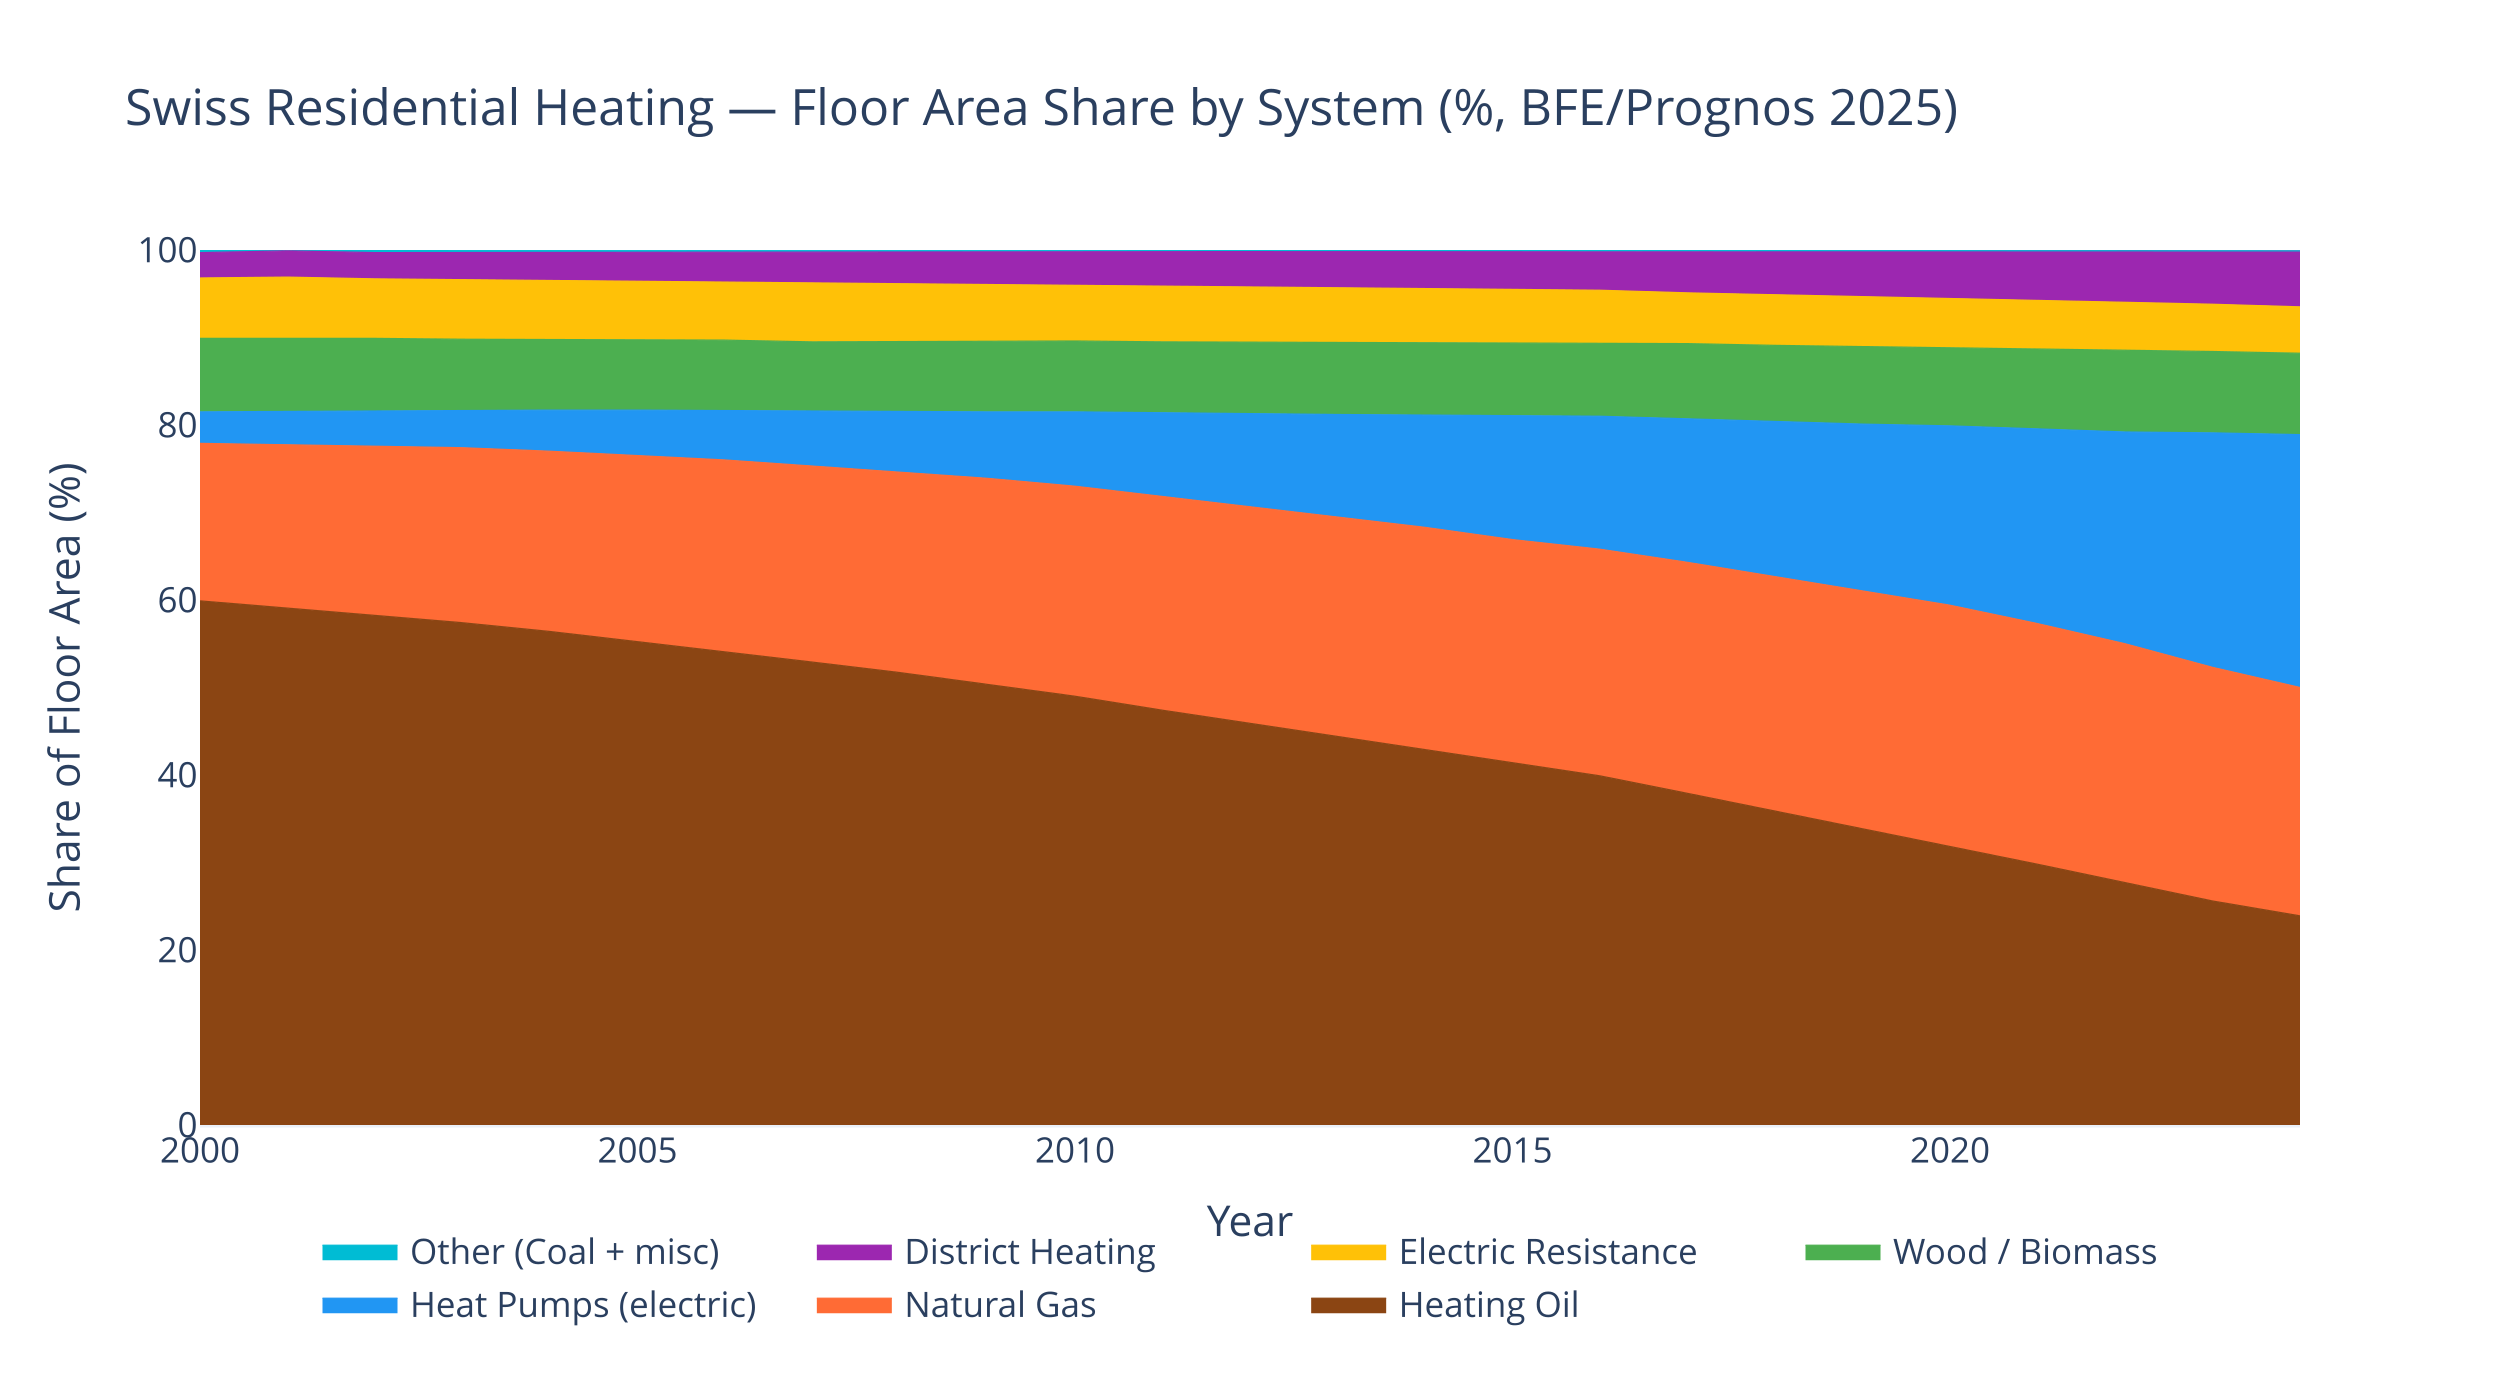
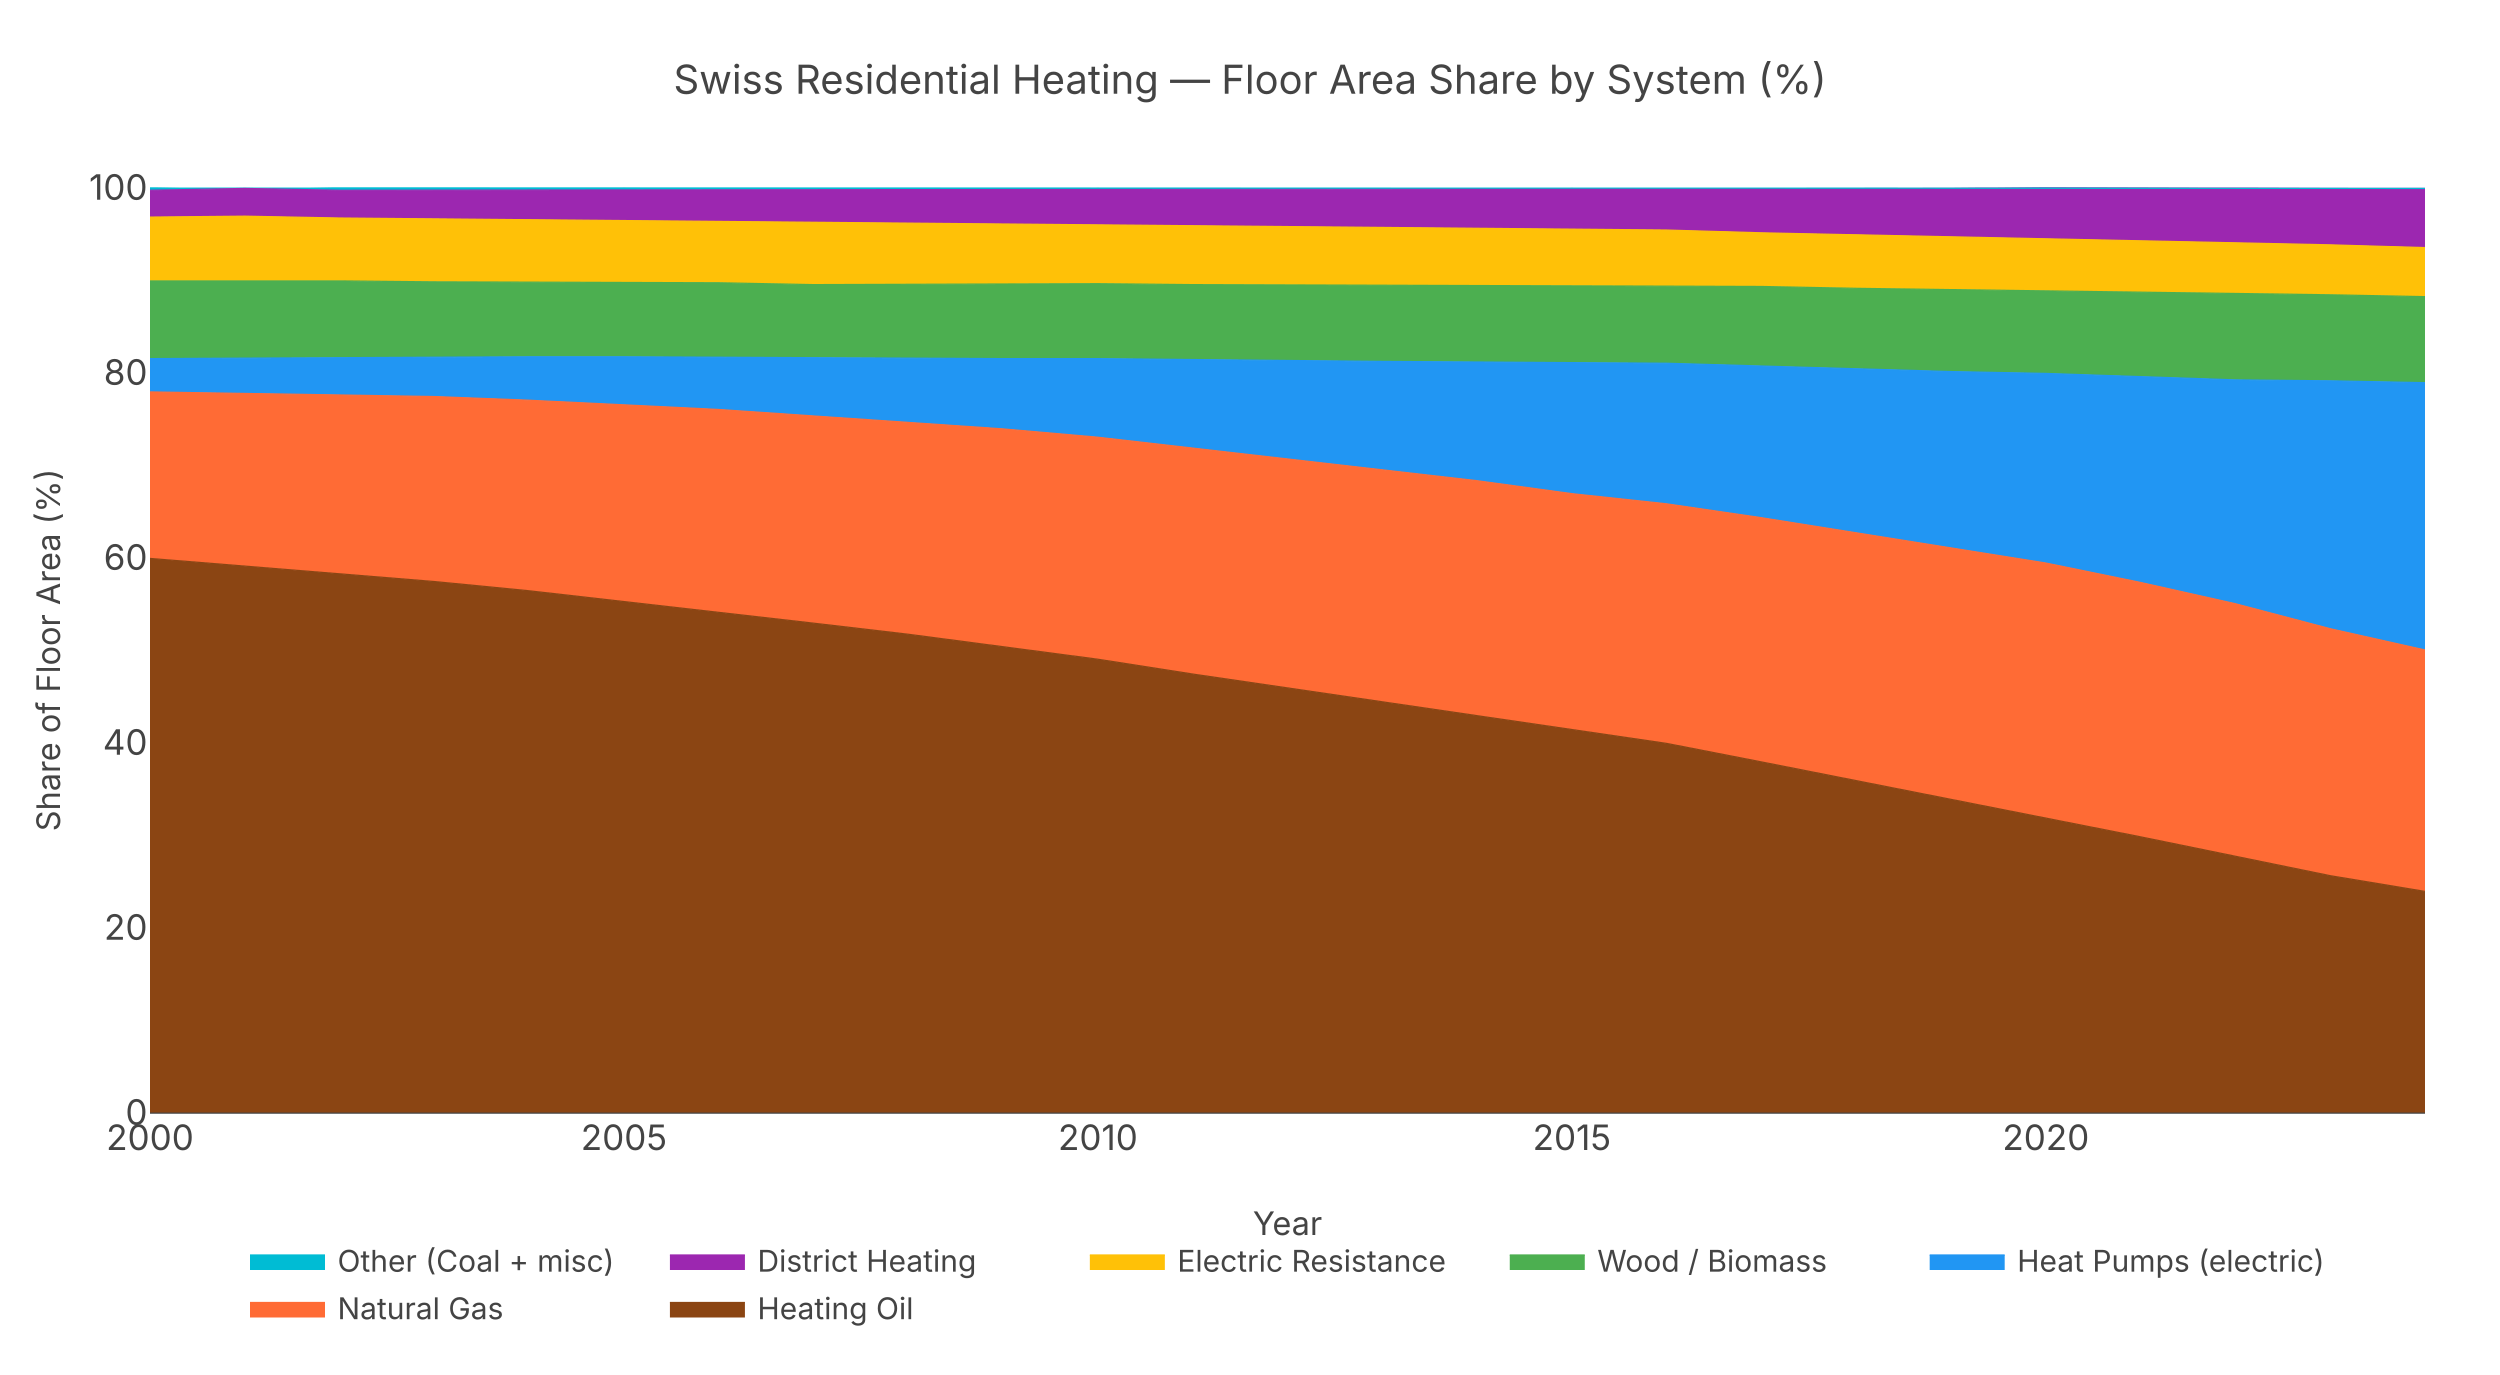
<svg xmlns="http://www.w3.org/2000/svg" class="main-svg" width="1000" height="550" style="" viewBox="0 0 1000 550">
  <rect x="0" y="0" width="1000" height="550" style="fill: rgb(255, 255, 255); fill-opacity: 1;" />
-   <defs id="defs-eb2f28">
+   <defs id="defs-4d0b33">
    <g class="clips">
-       <clipPath id="clipeb2f28xyplot" class="plotclip">
-         <rect width="840" height="350" />
+       <clipPath id="clip4d0b33xyplot" class="plotclip">
+         <rect width="910" height="370" />
      </clipPath>
-       <clipPath class="axesclip" id="clipeb2f28x">
-         <rect x="80" y="0" width="840" height="550" />
+       <clipPath class="axesclip" id="clip4d0b33x">
+         <rect x="60" y="0" width="910" height="550" />
      </clipPath>
-       <clipPath class="axesclip" id="clipeb2f28y">
-         <rect x="0" y="100" width="1000" height="350" />
+       <clipPath class="axesclip" id="clip4d0b33y">
+         <rect x="0" y="75" width="1000" height="370" />
      </clipPath>
-       <clipPath class="axesclip" id="clipeb2f28xy">
-         <rect x="80" y="100" width="840" height="350" />
+       <clipPath class="axesclip" id="clip4d0b33xy">
+         <rect x="60" y="75" width="910" height="370" />
      </clipPath>
    </g>
    <g class="gradients" />
    <g class="patterns" />
  </defs>
  <g class="bglayer" />
  <g class="layer-below">
    <g class="imagelayer" />
    <g class="shapelayer" />
  </g>
  <g class="cartesianlayer">
    <g class="subplot xy">
      <g class="layer-subplot">
        <g class="shapelayer" />
        <g class="imagelayer" />
      </g>
      <g class="minor-gridlayer">
        <g class="x" />
        <g class="y" />
      </g>
      <g class="gridlayer">
        <g class="x">
-           <path class="xgrid crisp" transform="translate(255,0)" d="M0,100v350" style="stroke: rgb(235, 240, 248); stroke-opacity: 1; stroke-width: 1px;" />
-           <path class="xgrid crisp" transform="translate(430,0)" d="M0,100v350" style="stroke: rgb(235, 240, 248); stroke-opacity: 1; stroke-width: 1px;" />
-           <path class="xgrid crisp" transform="translate(605,0)" d="M0,100v350" style="stroke: rgb(235, 240, 248); stroke-opacity: 1; stroke-width: 1px;" />
-           <path class="xgrid crisp" transform="translate(780,0)" d="M0,100v350" style="stroke: rgb(235, 240, 248); stroke-opacity: 1; stroke-width: 1px;" />
+           <path class="xgrid crisp" transform="translate(249.58,0)" d="M0,75v370" style="stroke: rgb(238, 238, 238); stroke-opacity: 1; stroke-width: 1px;" />
+           <path class="xgrid crisp" transform="translate(439.17,0)" d="M0,75v370" style="stroke: rgb(238, 238, 238); stroke-opacity: 1; stroke-width: 1px;" />
+           <path class="xgrid crisp" transform="translate(628.75,0)" d="M0,75v370" style="stroke: rgb(238, 238, 238); stroke-opacity: 1; stroke-width: 1px;" />
+           <path class="xgrid crisp" transform="translate(818.33,0)" d="M0,75v370" style="stroke: rgb(238, 238, 238); stroke-opacity: 1; stroke-width: 1px;" />
        </g>
        <g class="y">
-           <path class="ygrid crisp" transform="translate(0,380)" d="M80,0h840" style="stroke: rgb(235, 240, 248); stroke-opacity: 1; stroke-width: 1px;" />
-           <path class="ygrid crisp" transform="translate(0,310)" d="M80,0h840" style="stroke: rgb(235, 240, 248); stroke-opacity: 1; stroke-width: 1px;" />
-           <path class="ygrid crisp" transform="translate(0,240)" d="M80,0h840" style="stroke: rgb(235, 240, 248); stroke-opacity: 1; stroke-width: 1px;" />
-           <path class="ygrid crisp" transform="translate(0,170)" d="M80,0h840" style="stroke: rgb(235, 240, 248); stroke-opacity: 1; stroke-width: 1px;" />
+           <path class="ygrid crisp" transform="translate(0,371)" d="M60,0h910" style="stroke: rgb(238, 238, 238); stroke-opacity: 1; stroke-width: 1px;" />
+           <path class="ygrid crisp" transform="translate(0,297)" d="M60,0h910" style="stroke: rgb(238, 238, 238); stroke-opacity: 1; stroke-width: 1px;" />
+           <path class="ygrid crisp" transform="translate(0,223)" d="M60,0h910" style="stroke: rgb(238, 238, 238); stroke-opacity: 1; stroke-width: 1px;" />
+           <path class="ygrid crisp" transform="translate(0,149)" d="M60,0h910" style="stroke: rgb(238, 238, 238); stroke-opacity: 1; stroke-width: 1px;" />
        </g>
      </g>
      <g class="zerolinelayer">
-         <path class="yzl zl crisp" transform="translate(0,450)" d="M80,0h840" style="stroke: rgb(235, 240, 248); stroke-opacity: 1; stroke-width: 2px;" />
+         <path class="yzl zl crisp" transform="translate(0,445)" d="M60,0h910" style="stroke: rgb(68, 68, 68); stroke-opacity: 1; stroke-width: 1px;" />
      </g>
      <g class="layer-between">
        <g class="shapelayer" />
        <g class="imagelayer" />
      </g>
      <path class="xlines-below" />
      <path class="ylines-below" />
      <g class="overlines-below" />
      <g class="xaxislayer-below" />
      <g class="yaxislayer-below" />
      <g class="overaxes-below" />
      <g class="overplot">
-         <g class="xy" transform="translate(80,100)" clip-path="url(#clipeb2f28xyplot)">
+         <g class="xy" transform="translate(60,75)" clip-path="url(#clip4d0b33xyplot)">
          <g class="scatterlayer mlayer">
-             <g class="trace scatter tracea7cd65" style="stroke-miterlimit: 2;">
-               <g class="fills">
-                 <g>
-                   <path class="js-fill" d="M840,350L0,350L0,140.35L105,149.1L140,152.6L245,164.85L280,169.05L350,178.5L385,184.1L455,194.6L490,199.85L560,210.35L595,217.35L735,245.7L770,253.05L805,260.4L840,266.35" style="fill: rgb(139, 69, 19); fill-opacity: 1; stroke-width: 0;" />
-                 </g>
-                 <g>
-                   <path class="js-fill" d="M0,77.35L105,79.1L140,80.5L210,84L245,86.45L315,91.35L350,94.5L490,110.95L525,115.85L560,119.7L595,124.95L700,142.1L735,149.45L770,157.5L805,166.95L840,175L840,266.35L805,260.4L770,253.05L735,245.7L595,217.35L560,210.35L490,199.85L455,194.6L385,184.1L350,178.5L280,169.05L245,164.85L140,152.6L105,149.1L0,140.35Z" style="fill: rgb(255, 107, 53); fill-opacity: 1; stroke-width: 0;" />
-                 </g>
-               </g>
-               <g class="errorbars" />
-               <g class="lines">
-                 <path class="js-line" d="M0,140.35L105,149.1L140,152.6L245,164.85L280,169.05L350,178.5L385,184.1L455,194.6L490,199.85L560,210.35L595,217.35L735,245.7L770,253.05L805,260.4L840,266.35" style="vector-effect: none; fill: none; stroke: rgb(139, 69, 19); stroke-opacity: 1; stroke-width: 0.5px; opacity: 1;" />
-               </g>
-               <g class="points" />
-               <g class="text" />
-             </g>
-             <g class="trace scatter traced55645" style="stroke-miterlimit: 2;">
-               <g class="fills">
-                 <g>
-                   <path class="js-fill" d="M0,64.75L140,64.05L175,64.05L315,64.75L350,64.75L420,65.45L455,65.8L560,66.5L595,67.55L665,69.65L700,70.35L770,72.8L805,73.15L840,73.85L840,175L805,166.95L770,157.5L735,149.45L700,142.1L595,124.95L560,119.7L525,115.85L490,110.95L350,94.5L315,91.35L245,86.45L210,84L140,80.5L105,79.1L0,77.35Z" style="fill: rgb(33, 150, 243); fill-opacity: 1; stroke-width: 0;" />
-                 </g>
-               </g>
-               <g class="errorbars" />
-               <g class="lines">
-                 <path class="js-line" d="M0,77.35L105,79.1L140,80.5L210,84L245,86.45L315,91.35L350,94.5L490,110.95L525,115.85L560,119.7L595,124.95L700,142.1L735,149.45L770,157.5L805,166.95L840,175" style="vector-effect: none; fill: none; stroke: rgb(255, 107, 53); stroke-opacity: 1; stroke-width: 0.5px; opacity: 1;" />
-               </g>
-               <g class="points" />
-               <g class="text" />
-             </g>
-             <g class="trace scatter trace2bed86" style="stroke-miterlimit: 2;">
-               <g class="fills">
-                 <g>
-                   <path class="js-fill" d="M0,35.35L70,35.35L105,35.7L210,36.05L245,36.75L350,36.4L385,36.75L595,37.45L630,38.15L805,40.6L840,41.3L840,73.85L805,73.15L770,72.8L700,70.35L665,69.65L595,67.55L560,66.5L455,65.8L420,65.45L350,64.75L315,64.75L175,64.05L140,64.05L0,64.75Z" style="fill: rgb(76, 175, 80); fill-opacity: 1; stroke-width: 0;" />
-                 </g>
-               </g>
-               <g class="errorbars" />
-               <g class="lines">
-                 <path class="js-line" d="M0,64.75L140,64.05L175,64.05L315,64.75L350,64.75L420,65.45L455,65.8L560,66.5L595,67.55L665,69.65L700,70.35L770,72.8L805,73.15L840,73.85" style="vector-effect: none; fill: none; stroke: rgb(33, 150, 243); stroke-opacity: 1; stroke-width: 0.5px; opacity: 1;" />
-               </g>
-               <g class="points" />
-               <g class="text" />
-             </g>
-             <g class="trace scatter trace6b2dd6" style="stroke-miterlimit: 2;">
-               <g class="fills">
-                 <g>
-                   <path class="js-fill" d="M0,11.2L35,10.85L70,11.55L560,16.1L595,17.15L805,21.7L840,22.75L840,41.3L805,40.6L630,38.15L595,37.45L385,36.75L350,36.4L245,36.75L210,36.05L105,35.7L70,35.35L0,35.35Z" style="fill: rgb(255, 193, 7); fill-opacity: 1; stroke-width: 0;" />
-                 </g>
-               </g>
-               <g class="errorbars" />
-               <g class="lines">
-                 <path class="js-line" d="M0,35.35L70,35.35L105,35.7L210,36.05L245,36.75L350,36.4L385,36.75L595,37.45L630,38.15L805,40.6L840,41.3" style="vector-effect: none; fill: none; stroke: rgb(76, 175, 80); stroke-opacity: 1; stroke-width: 0.5px; opacity: 1;" />
-               </g>
-               <g class="points" />
-               <g class="text" />
-             </g>
-             <g class="trace scatter trace0a7c87" style="stroke-miterlimit: 2;">
-               <g class="fills">
-                 <g>
-                   <path class="js-fill" d="M0,1.05L35,0.35L70,1.05L665,0.35L700,0L805,0.35L840,0.35L840,22.75L805,21.7L595,17.15L560,16.1L70,11.55L35,10.85L0,11.2Z" style="fill: rgb(156, 39, 176); fill-opacity: 1; stroke-width: 0;" />
-                 </g>
-               </g>
-               <g class="errorbars" />
-               <g class="lines">
-                 <path class="js-line" d="M0,11.2L35,10.85L70,11.55L560,16.1L595,17.15L805,21.7L840,22.75" style="vector-effect: none; fill: none; stroke: rgb(255, 193, 7); stroke-opacity: 1; stroke-width: 0.5px; opacity: 1;" />
-               </g>
-               <g class="points" />
-               <g class="text" />
-             </g>
-             <g class="trace scatter tracec74dfb" style="stroke-miterlimit: 2;">
-               <g class="fills">
-                 <g>
-                   <path class="js-fill" d="M0,0L35,-0.7L70,0L840,0.35L840,0.35L805,0.35L700,0L665,0.35L70,1.05L35,0.35L0,1.05Z" style="fill: rgb(0, 188, 212); fill-opacity: 1; stroke-width: 0;" />
-                 </g>
-               </g>
-               <g class="errorbars" />
-               <g class="lines">
-                 <path class="js-line" d="M0,1.05L35,0.35L70,1.05L665,0.35L700,0L805,0.35L840,0.35" style="vector-effect: none; fill: none; stroke: rgb(156, 39, 176); stroke-opacity: 1; stroke-width: 0.5px; opacity: 1;" />
-               </g>
-               <g class="points" />
-               <g class="text" />
-             </g>
-             <g class="trace scatter trace62a4db" style="stroke-miterlimit: 2;">
+             <g class="trace scatter traceab04bd" style="stroke-miterlimit: 2;">
+               <g class="fills">
+                 <g>
+                   <path class="js-fill" d="M910,370L0,370L0,148.37L113.75,157.62L151.67,161.32L265.42,174.27L303.33,178.71L379.17,188.7L417.08,194.62L492.92,205.72L530.83,211.27L606.67,222.37L644.58,229.77L796.25,259.74L834.17,267.51L872.08,275.28L910,281.57" style="fill: rgb(139, 69, 19); fill-opacity: 1; stroke-width: 0;" />
+                 </g>
+                 <g>
+                   <path class="js-fill" d="M0,81.77L113.75,83.62L151.67,85.1L227.5,88.8L265.42,91.39L341.25,96.57L379.17,99.9L530.83,117.29L568.75,122.47L606.67,126.54L644.58,132.09L758.33,150.22L796.25,157.99L834.17,166.5L872.08,176.49L910,185L910,281.57L872.08,275.28L834.17,267.51L796.25,259.74L644.58,229.77L606.67,222.37L530.83,211.27L492.92,205.72L417.08,194.62L379.17,188.7L303.33,178.71L265.42,174.27L151.67,161.32L113.75,157.62L0,148.37Z" style="fill: rgb(255, 107, 53); fill-opacity: 1; stroke-width: 0;" />
+                 </g>
+               </g>
+               <g class="errorbars" />
+               <g class="lines">
+                 <path class="js-line" d="M0,148.37L113.75,157.62L151.67,161.32L265.42,174.27L303.33,178.71L379.17,188.7L417.08,194.62L492.92,205.72L530.83,211.27L606.67,222.37L644.58,229.77L796.25,259.74L834.17,267.51L872.08,275.28L910,281.57" style="vector-effect: none; fill: none; stroke: rgb(139, 69, 19); stroke-opacity: 1; stroke-width: 0.5px; opacity: 1;" />
+               </g>
+               <g class="points" />
+               <g class="text" />
+             </g>
+             <g class="trace scatter tracea936d2" style="stroke-miterlimit: 2;">
+               <g class="fills">
+                 <g>
+                   <path class="js-fill" d="M0,68.45L151.67,67.71L189.58,67.71L341.25,68.45L379.17,68.45L455,69.19L492.92,69.56L606.67,70.3L644.58,71.41L720.42,73.63L758.33,74.37L834.17,76.96L872.08,77.33L910,78.07L910,185L872.08,176.49L834.17,166.5L796.25,157.99L758.33,150.22L644.58,132.09L606.67,126.54L568.75,122.47L530.83,117.29L379.17,99.9L341.25,96.57L265.42,91.39L227.5,88.8L151.67,85.1L113.75,83.62L0,81.77Z" style="fill: rgb(33, 150, 243); fill-opacity: 1; stroke-width: 0;" />
+                 </g>
+               </g>
+               <g class="errorbars" />
+               <g class="lines">
+                 <path class="js-line" d="M0,81.77L113.75,83.62L151.67,85.1L227.5,88.8L265.42,91.39L341.25,96.57L379.17,99.9L530.83,117.29L568.75,122.47L606.67,126.54L644.58,132.09L758.33,150.22L796.25,157.99L834.17,166.5L872.08,176.49L910,185" style="vector-effect: none; fill: none; stroke: rgb(255, 107, 53); stroke-opacity: 1; stroke-width: 0.5px; opacity: 1;" />
+               </g>
+               <g class="points" />
+               <g class="text" />
+             </g>
+             <g class="trace scatter traced54118" style="stroke-miterlimit: 2;">
+               <g class="fills">
+                 <g>
+                   <path class="js-fill" d="M0,37.37L75.83,37.37L113.75,37.74L227.5,38.11L265.42,38.85L379.17,38.48L417.08,38.85L644.58,39.59L682.5,40.33L872.08,42.92L910,43.66L910,78.07L872.08,77.33L834.17,76.96L758.33,74.37L720.42,73.63L644.58,71.41L606.67,70.3L492.92,69.56L455,69.19L379.17,68.45L341.25,68.45L189.58,67.71L151.67,67.71L0,68.45Z" style="fill: rgb(76, 175, 80); fill-opacity: 1; stroke-width: 0;" />
+                 </g>
+               </g>
+               <g class="errorbars" />
+               <g class="lines">
+                 <path class="js-line" d="M0,68.45L151.67,67.71L189.58,67.71L341.25,68.45L379.17,68.45L455,69.19L492.92,69.56L606.67,70.3L644.58,71.41L720.42,73.63L758.33,74.37L834.17,76.96L872.08,77.33L910,78.07" style="vector-effect: none; fill: none; stroke: rgb(33, 150, 243); stroke-opacity: 1; stroke-width: 0.5px; opacity: 1;" />
+               </g>
+               <g class="points" />
+               <g class="text" />
+             </g>
+             <g class="trace scatter traced2e5ce" style="stroke-miterlimit: 2;">
+               <g class="fills">
+                 <g>
+                   <path class="js-fill" d="M0,11.84L37.92,11.47L75.83,12.21L606.67,17.02L644.58,18.13L872.08,22.94L910,24.05L910,43.66L872.08,42.92L682.5,40.33L644.58,39.59L417.08,38.85L379.17,38.48L265.42,38.85L227.5,38.11L113.75,37.74L75.83,37.37L0,37.37Z" style="fill: rgb(255, 193, 7); fill-opacity: 1; stroke-width: 0;" />
+                 </g>
+               </g>
+               <g class="errorbars" />
+               <g class="lines">
+                 <path class="js-line" d="M0,37.37L75.83,37.37L113.75,37.74L227.5,38.11L265.42,38.85L379.17,38.48L417.08,38.85L644.58,39.59L682.5,40.33L872.08,42.92L910,43.66" style="vector-effect: none; fill: none; stroke: rgb(76, 175, 80); stroke-opacity: 1; stroke-width: 0.5px; opacity: 1;" />
+               </g>
+               <g class="points" />
+               <g class="text" />
+             </g>
+             <g class="trace scatter trace7aef07" style="stroke-miterlimit: 2;">
+               <g class="fills">
+                 <g>
+                   <path class="js-fill" d="M0,1.11L37.92,0.37L75.83,1.11L720.42,0.37L758.33,0L872.08,0.37L910,0.37L910,24.05L872.08,22.94L644.58,18.13L606.67,17.02L75.83,12.21L37.92,11.47L0,11.84Z" style="fill: rgb(156, 39, 176); fill-opacity: 1; stroke-width: 0;" />
+                 </g>
+               </g>
+               <g class="errorbars" />
+               <g class="lines">
+                 <path class="js-line" d="M0,11.84L37.92,11.47L75.83,12.21L606.67,17.02L644.58,18.13L872.08,22.94L910,24.05" style="vector-effect: none; fill: none; stroke: rgb(255, 193, 7); stroke-opacity: 1; stroke-width: 0.5px; opacity: 1;" />
+               </g>
+               <g class="points" />
+               <g class="text" />
+             </g>
+             <g class="trace scatter trace7fd30d" style="stroke-miterlimit: 2;">
+               <g class="fills">
+                 <g>
+                   <path class="js-fill" d="M0,0L37.92,-0.74L75.83,0L910,0.37L910,0.37L872.08,0.37L758.33,0L720.42,0.37L75.83,1.11L37.92,0.37L0,1.11Z" style="fill: rgb(0, 188, 212); fill-opacity: 1; stroke-width: 0;" />
+                 </g>
+               </g>
+               <g class="errorbars" />
+               <g class="lines">
+                 <path class="js-line" d="M0,1.11L37.92,0.37L75.83,1.11L720.42,0.37L758.33,0L872.08,0.37L910,0.37" style="vector-effect: none; fill: none; stroke: rgb(156, 39, 176); stroke-opacity: 1; stroke-width: 0.5px; opacity: 1;" />
+               </g>
+               <g class="points" />
+               <g class="text" />
+             </g>
+             <g class="trace scatter trace2a7cd4" style="stroke-miterlimit: 2;">
              <g class="fills" />
              <g class="errorbars" />
              <g class="lines">
-                 <path class="js-line" d="M0,0L35,-0.7L70,0L840,0.35" style="vector-effect: none; fill: none; stroke: rgb(0, 188, 212); stroke-opacity: 1; stroke-width: 0.5px; opacity: 1;" />
+                 <path class="js-line" d="M0,0L37.92,-0.74L75.83,0L910,0.37" style="vector-effect: none; fill: none; stroke: rgb(0, 188, 212); stroke-opacity: 1; stroke-width: 0.5px; opacity: 1;" />
              </g>
              <g class="points" />
              <g class="text" />
            </g>
          </g>
        </g>
      </g>
      <g class="zerolinelayer-above" />
      <path class="xlines-above crisp" d="M0,0" style="fill: none;" />
      <path class="ylines-above crisp" d="M0,0" style="fill: none;" />
      <g class="overlines-above" />
      <g class="xaxislayer-above">
        <g class="xtick">
-           <text text-anchor="middle" x="0" y="465" transform="translate(80,0)" style="font-family: 'Open Sans', verdana, arial, sans-serif; font-size: 14px; fill: rgb(42, 63, 95); fill-opacity: 1; white-space: pre;">2000</text>
-         </g>
-         <g class="xtick">
-           <text text-anchor="middle" x="0" y="465" style="font-family: 'Open Sans', verdana, arial, sans-serif; font-size: 14px; fill: rgb(42, 63, 95); fill-opacity: 1; white-space: pre;" transform="translate(255,0)">2005</text>
-         </g>
-         <g class="xtick">
-           <text text-anchor="middle" x="0" y="465" style="font-family: 'Open Sans', verdana, arial, sans-serif; font-size: 14px; fill: rgb(42, 63, 95); fill-opacity: 1; white-space: pre;" transform="translate(430,0)">2010</text>
-         </g>
-         <g class="xtick">
-           <text text-anchor="middle" x="0" y="465" style="font-family: 'Open Sans', verdana, arial, sans-serif; font-size: 14px; fill: rgb(42, 63, 95); fill-opacity: 1; white-space: pre;" transform="translate(605,0)">2015</text>
-         </g>
-         <g class="xtick">
-           <text text-anchor="middle" x="0" y="465" style="font-family: 'Open Sans', verdana, arial, sans-serif; font-size: 14px; fill: rgb(42, 63, 95); fill-opacity: 1; white-space: pre;" transform="translate(780,0)">2020</text>
+           <text text-anchor="middle" x="0" y="460" transform="translate(60,0)" style="font-family: Inter, Helvetica, Arial, sans-serif; font-size: 14px; fill: rgb(68, 68, 68); fill-opacity: 1; white-space: pre;">2000</text>
+         </g>
+         <g class="xtick">
+           <text text-anchor="middle" x="0" y="460" style="font-family: Inter, Helvetica, Arial, sans-serif; font-size: 14px; fill: rgb(68, 68, 68); fill-opacity: 1; white-space: pre;" transform="translate(249.58,0)">2005</text>
+         </g>
+         <g class="xtick">
+           <text text-anchor="middle" x="0" y="460" style="font-family: Inter, Helvetica, Arial, sans-serif; font-size: 14px; fill: rgb(68, 68, 68); fill-opacity: 1; white-space: pre;" transform="translate(439.17,0)">2010</text>
+         </g>
+         <g class="xtick">
+           <text text-anchor="middle" x="0" y="460" style="font-family: Inter, Helvetica, Arial, sans-serif; font-size: 14px; fill: rgb(68, 68, 68); fill-opacity: 1; white-space: pre;" transform="translate(628.75,0)">2015</text>
+         </g>
+         <g class="xtick">
+           <text text-anchor="middle" x="0" y="460" style="font-family: Inter, Helvetica, Arial, sans-serif; font-size: 14px; fill: rgb(68, 68, 68); fill-opacity: 1; white-space: pre;" transform="translate(818.33,0)">2020</text>
        </g>
      </g>
      <g class="yaxislayer-above">
        <g class="ytick">
-           <text text-anchor="end" x="79" y="4.9" transform="translate(0,450)" style="font-family: 'Open Sans', verdana, arial, sans-serif; font-size: 14px; fill: rgb(42, 63, 95); fill-opacity: 1; white-space: pre;">0</text>
-         </g>
-         <g class="ytick">
-           <text text-anchor="end" x="79" y="4.9" style="font-family: 'Open Sans', verdana, arial, sans-serif; font-size: 14px; fill: rgb(42, 63, 95); fill-opacity: 1; white-space: pre;" transform="translate(0,380)">20</text>
-         </g>
-         <g class="ytick">
-           <text text-anchor="end" x="79" y="4.9" style="font-family: 'Open Sans', verdana, arial, sans-serif; font-size: 14px; fill: rgb(42, 63, 95); fill-opacity: 1; white-space: pre;" transform="translate(0,310)">40</text>
-         </g>
-         <g class="ytick">
-           <text text-anchor="end" x="79" y="4.9" style="font-family: 'Open Sans', verdana, arial, sans-serif; font-size: 14px; fill: rgb(42, 63, 95); fill-opacity: 1; white-space: pre;" transform="translate(0,240)">60</text>
-         </g>
-         <g class="ytick">
-           <text text-anchor="end" x="79" y="4.9" style="font-family: 'Open Sans', verdana, arial, sans-serif; font-size: 14px; fill: rgb(42, 63, 95); fill-opacity: 1; white-space: pre;" transform="translate(0,170)">80</text>
-         </g>
-         <g class="ytick">
-           <text text-anchor="end" x="79" y="4.9" style="font-family: 'Open Sans', verdana, arial, sans-serif; font-size: 14px; fill: rgb(42, 63, 95); fill-opacity: 1; white-space: pre;" transform="translate(0,100)">100</text>
+           <text text-anchor="end" x="59" y="4.9" transform="translate(0,445)" style="font-family: Inter, Helvetica, Arial, sans-serif; font-size: 14px; fill: rgb(68, 68, 68); fill-opacity: 1; white-space: pre;">0</text>
+         </g>
+         <g class="ytick">
+           <text text-anchor="end" x="59" y="4.9" style="font-family: Inter, Helvetica, Arial, sans-serif; font-size: 14px; fill: rgb(68, 68, 68); fill-opacity: 1; white-space: pre;" transform="translate(0,371)">20</text>
+         </g>
+         <g class="ytick">
+           <text text-anchor="end" x="59" y="4.9" style="font-family: Inter, Helvetica, Arial, sans-serif; font-size: 14px; fill: rgb(68, 68, 68); fill-opacity: 1; white-space: pre;" transform="translate(0,297)">40</text>
+         </g>
+         <g class="ytick">
+           <text text-anchor="end" x="59" y="4.9" style="font-family: Inter, Helvetica, Arial, sans-serif; font-size: 14px; fill: rgb(68, 68, 68); fill-opacity: 1; white-space: pre;" transform="translate(0,223)">60</text>
+         </g>
+         <g class="ytick">
+           <text text-anchor="end" x="59" y="4.9" style="font-family: Inter, Helvetica, Arial, sans-serif; font-size: 14px; fill: rgb(68, 68, 68); fill-opacity: 1; white-space: pre;" transform="translate(0,149)">80</text>
+         </g>
+         <g class="ytick">
+           <text text-anchor="end" x="59" y="4.9" style="font-family: Inter, Helvetica, Arial, sans-serif; font-size: 14px; fill: rgb(68, 68, 68); fill-opacity: 1; white-space: pre;" transform="translate(0,75)">100</text>
        </g>
      </g>
      <g class="overaxes-above" />
    </g>
  </g>
  <g class="polarlayer" />
  <g class="smithlayer" />
  <g class="ternarylayer" />
  <g class="geolayer" />
  <g class="funnelarealayer" />
  <g class="pielayer" />
  <g class="iciclelayer" />
  <g class="treemaplayer" />
  <g class="sunburstlayer" />
  <g class="glimages" />
-   <defs id="topdefs-eb2f28">
+   <defs id="topdefs-4d0b33">
    <g class="clips" />
-     <clipPath id="legendeb2f28">
-       <rect width="752" height="53" x="0" y="0" />
+     <clipPath id="legend4d0b33">
+       <rect width="840" height="48" x="0" y="0" />
    </clipPath>
  </defs>
  <g class="layer-above">
    <g class="imagelayer" />
    <g class="shapelayer" />
  </g>
  <g class="infolayer">
-     <g class="legend" pointer-events="all" transform="translate(124,484.5)">
-       <rect class="bg" shape-rendering="crispEdges" style="stroke: rgb(68, 68, 68); stroke-opacity: 1; fill: rgb(255, 255, 255); fill-opacity: 1; stroke-width: 0px;" width="752" height="53" x="0" y="0" />
-       <g class="scrollbox" transform="" clip-path="url(#legendeb2f28)">
+     <g class="legend" pointer-events="all" transform="translate(95,489.5)">
+       <rect class="bg" shape-rendering="crispEdges" style="stroke: rgb(68, 68, 68); stroke-opacity: 1; fill: rgb(255, 255, 255); fill-opacity: 1; stroke-width: 0px;" width="840" height="48" x="0" y="0" />
+       <g class="scrollbox" transform="" clip-path="url(#legend4d0b33)">
        <g class="groups">
-           <g class="traces" transform="translate(0,15.6)" style="opacity: 1;">
-             <text class="legendtext" text-anchor="start" x="40" y="5.46" style="font-family: 'Open Sans', verdana, arial, sans-serif; font-size: 14px; fill: rgb(42, 63, 95); fill-opacity: 1; white-space: pre;">Other (Coal + misc)</text>
+           <g class="traces" transform="translate(0,14.5)" style="opacity: 1;">
+             <text class="legendtext" text-anchor="start" x="40" y="4.68" style="font-family: Inter, Helvetica, Arial, sans-serif; font-size: 12px; fill: rgb(68, 68, 68); fill-opacity: 1; white-space: pre;">Other (Coal + misc)</text>
            <g class="layers">
              <g class="legendfill">
                <path class="js-fill" d="M5,-2h30v6h-30z" style="stroke-width: 0; fill: rgb(0, 188, 212); fill-opacity: 1;" />
              </g>
              <g class="legendlines">
                <path class="js-line" d="M5,-2h30" style="fill: none; stroke: rgb(0, 188, 212); stroke-opacity: 1; stroke-width: 0.5px;" />
              </g>
              <g class="legendsymbols">
                <g class="legendpoints" />
              </g>
            </g>
-             <rect class="legendtoggle" x="0" y="-10.6" width="183.719" height="21.2" style="fill: rgb(0, 0, 0); fill-opacity: 0;" />
-           </g>
-           <g class="traces" transform="translate(197.7344,15.6)" style="opacity: 1;">
-             <text class="legendtext" text-anchor="start" x="40" y="5.46" style="font-family: 'Open Sans', verdana, arial, sans-serif; font-size: 14px; fill: rgb(42, 63, 95); fill-opacity: 1; white-space: pre;">District Heating</text>
+             <rect class="legendtoggle" x="0" y="-9.5" width="153.234" height="19" style="fill: rgb(0, 0, 0); fill-opacity: 0;" />
+           </g>
+           <g class="traces" transform="translate(167.9688,14.5)" style="opacity: 1;">
+             <text class="legendtext" text-anchor="start" x="40" y="4.68" style="font-family: Inter, Helvetica, Arial, sans-serif; font-size: 12px; fill: rgb(68, 68, 68); fill-opacity: 1; white-space: pre;">District Heating</text>
            <g class="layers">
              <g class="legendfill">
                <path class="js-fill" d="M5,-2h30v6h-30z" style="stroke-width: 0; fill: rgb(156, 39, 176); fill-opacity: 1;" />
              </g>
              <g class="legendlines">
                <path class="js-line" d="M5,-2h30" style="fill: none; stroke: rgb(156, 39, 176); stroke-opacity: 1; stroke-width: 0.5px;" />
              </g>
              <g class="legendsymbols">
                <g class="legendpoints" />
              </g>
            </g>
-             <rect class="legendtoggle" x="0" y="-10.6" width="151.703" height="21.2" style="fill: rgb(0, 0, 0); fill-opacity: 0;" />
-           </g>
-           <g class="traces" transform="translate(395.4688,15.6)" style="opacity: 1;">
-             <text class="legendtext" text-anchor="start" x="40" y="5.46" style="font-family: 'Open Sans', verdana, arial, sans-serif; font-size: 14px; fill: rgb(42, 63, 95); fill-opacity: 1; white-space: pre;">Electric Resistance</text>
+             <rect class="legendtoggle" x="0" y="-9.5" width="130.078" height="19" style="fill: rgb(0, 0, 0); fill-opacity: 0;" />
+           </g>
+           <g class="traces" transform="translate(335.9375,14.5)" style="opacity: 1;">
+             <text class="legendtext" text-anchor="start" x="40" y="4.68" style="font-family: Inter, Helvetica, Arial, sans-serif; font-size: 12px; fill: rgb(68, 68, 68); fill-opacity: 1; white-space: pre;">Electric Resistance</text>
            <g class="layers">
              <g class="legendfill">
                <path class="js-fill" d="M5,-2h30v6h-30z" style="stroke-width: 0; fill: rgb(255, 193, 7); fill-opacity: 1;" />
              </g>
              <g class="legendlines">
                <path class="js-line" d="M5,-2h30" style="fill: none; stroke: rgb(255, 193, 7); stroke-opacity: 1; stroke-width: 0.5px;" />
              </g>
              <g class="legendsymbols">
                <g class="legendpoints" />
              </g>
            </g>
-             <rect class="legendtoggle" x="0" y="-10.6" width="172.969" height="21.2" style="fill: rgb(0, 0, 0); fill-opacity: 0;" />
-           </g>
-           <g class="traces" transform="translate(593.2031,15.6)" style="opacity: 1;">
-             <text class="legendtext" text-anchor="start" x="40" y="5.46" style="font-family: 'Open Sans', verdana, arial, sans-serif; font-size: 14px; fill: rgb(42, 63, 95); fill-opacity: 1; white-space: pre;">Wood / Biomass</text>
+             <rect class="legendtoggle" x="0" y="-9.5" width="149.953" height="19" style="fill: rgb(0, 0, 0); fill-opacity: 0;" />
+           </g>
+           <g class="traces" transform="translate(503.9062,14.5)" style="opacity: 1;">
+             <text class="legendtext" text-anchor="start" x="40" y="4.68" style="font-family: Inter, Helvetica, Arial, sans-serif; font-size: 12px; fill: rgb(68, 68, 68); fill-opacity: 1; white-space: pre;">Wood / Biomass</text>
            <g class="layers">
              <g class="legendfill">
                <path class="js-fill" d="M5,-2h30v6h-30z" style="stroke-width: 0; fill: rgb(76, 175, 80); fill-opacity: 1;" />
              </g>
              <g class="legendlines">
                <path class="js-line" d="M5,-2h30" style="fill: none; stroke: rgb(76, 175, 80); stroke-opacity: 1; stroke-width: 0.5px;" />
              </g>
              <g class="legendsymbols">
                <g class="legendpoints" />
              </g>
            </g>
-             <rect class="legendtoggle" x="0" y="-10.6" width="156.141" height="21.2" style="fill: rgb(0, 0, 0); fill-opacity: 0;" />
-           </g>
-           <g class="traces" transform="translate(0,36.8)" style="opacity: 1;">
-             <text class="legendtext" text-anchor="start" x="40" y="5.46" style="font-family: 'Open Sans', verdana, arial, sans-serif; font-size: 14px; fill: rgb(42, 63, 95); fill-opacity: 1; white-space: pre;">Heat Pumps (electric)</text>
+             <rect class="legendtoggle" x="0" y="-9.5" width="134.406" height="19" style="fill: rgb(0, 0, 0); fill-opacity: 0;" />
+           </g>
+           <g class="traces" transform="translate(671.875,14.5)" style="opacity: 1;">
+             <text class="legendtext" text-anchor="start" x="40" y="4.68" style="font-family: Inter, Helvetica, Arial, sans-serif; font-size: 12px; fill: rgb(68, 68, 68); fill-opacity: 1; white-space: pre;">Heat Pumps (electric)</text>
            <g class="layers">
              <g class="legendfill">
                <path class="js-fill" d="M5,-2h30v6h-30z" style="stroke-width: 0; fill: rgb(33, 150, 243); fill-opacity: 1;" />
              </g>
              <g class="legendlines">
                <path class="js-line" d="M5,-2h30" style="fill: none; stroke: rgb(33, 150, 243); stroke-opacity: 1; stroke-width: 0.5px;" />
              </g>
              <g class="legendsymbols">
                <g class="legendpoints" />
              </g>
            </g>
-             <rect class="legendtoggle" x="0" y="-10.6" width="195.234" height="21.2" style="fill: rgb(0, 0, 0); fill-opacity: 0;" />
-           </g>
-           <g class="traces" transform="translate(197.7344,36.8)" style="opacity: 1;">
-             <text class="legendtext" text-anchor="start" x="40" y="5.46" style="font-family: 'Open Sans', verdana, arial, sans-serif; font-size: 14px; fill: rgb(42, 63, 95); fill-opacity: 1; white-space: pre;">Natural Gas</text>
+             <rect class="legendtoggle" x="0" y="-9.5" width="165.469" height="19" style="fill: rgb(0, 0, 0); fill-opacity: 0;" />
+           </g>
+           <g class="traces" transform="translate(0,33.5)" style="opacity: 1;">
+             <text class="legendtext" text-anchor="start" x="40" y="4.68" style="font-family: Inter, Helvetica, Arial, sans-serif; font-size: 12px; fill: rgb(68, 68, 68); fill-opacity: 1; white-space: pre;">Natural Gas</text>
            <g class="layers">
              <g class="legendfill">
                <path class="js-fill" d="M5,-2h30v6h-30z" style="stroke-width: 0; fill: rgb(255, 107, 53); fill-opacity: 1;" />
              </g>
              <g class="legendlines">
                <path class="js-line" d="M5,-2h30" style="fill: none; stroke: rgb(255, 107, 53); stroke-opacity: 1; stroke-width: 0.5px;" />
              </g>
              <g class="legendsymbols">
                <g class="legendpoints" />
              </g>
            </g>
-             <rect class="legendtoggle" x="0" y="-10.6" width="125.219" height="21.2" style="fill: rgb(0, 0, 0); fill-opacity: 0;" />
-           </g>
-           <g class="traces" transform="translate(395.4688,36.8)" style="opacity: 1;">
-             <text class="legendtext" text-anchor="start" x="40" y="5.46" style="font-family: 'Open Sans', verdana, arial, sans-serif; font-size: 14px; fill: rgb(42, 63, 95); fill-opacity: 1; white-space: pre;">Heating Oil</text>
+             <rect class="legendtoggle" x="0" y="-9.5" width="108.875" height="19" style="fill: rgb(0, 0, 0); fill-opacity: 0;" />
+           </g>
+           <g class="traces" transform="translate(167.9688,33.5)" style="opacity: 1;">
+             <text class="legendtext" text-anchor="start" x="40" y="4.68" style="font-family: Inter, Helvetica, Arial, sans-serif; font-size: 12px; fill: rgb(68, 68, 68); fill-opacity: 1; white-space: pre;">Heating Oil</text>
            <g class="layers">
              <g class="legendfill">
                <path class="js-fill" d="M5,-2h30v6h-30z" style="stroke-width: 0; fill: rgb(139, 69, 19); fill-opacity: 1;" />
              </g>
              <g class="legendlines">
                <path class="js-line" d="M5,-2h30" style="fill: none; stroke: rgb(139, 69, 19); stroke-opacity: 1; stroke-width: 0.5px;" />
              </g>
              <g class="legendsymbols">
                <g class="legendpoints" />
              </g>
            </g>
-             <rect class="legendtoggle" x="0" y="-10.6" width="120.344" height="21.2" style="fill: rgb(0, 0, 0); fill-opacity: 0;" />
+             <rect class="legendtoggle" x="0" y="-9.5" width="104.922" height="19" style="fill: rgb(0, 0, 0); fill-opacity: 0;" />
          </g>
        </g>
      </g>
      <rect class="scrollbar" rx="20" ry="3" width="0" height="0" style="fill: rgb(128, 139, 164); fill-opacity: 1;" x="0" y="0" />
    </g>
    <g class="g-gtitle">
-       <text class="gtitle" x="50" y="50" text-anchor="start" dy="0em" style="opacity: 1; font-family: 'Open Sans', verdana, arial, sans-serif; font-size: 20px; fill: rgb(42, 63, 95); fill-opacity: 1; white-space: pre;">Swiss Residential Heating — Floor Area Share by System (%, BFE/Prognos 2025)</text>
+       <text class="gtitle" x="500" y="37.5" text-anchor="middle" dy="0em" style="opacity: 1; font-family: Inter, Helvetica, Arial, sans-serif; font-size: 16px; fill: rgb(68, 68, 68); fill-opacity: 1; white-space: pre;">Swiss Residential Heating — Floor Area Share by System (%)</text>
    </g>
    <g class="g-xtitle">
-       <text class="xtitle" x="500" y="494.4" text-anchor="middle" style="opacity: 1; font-family: 'Open Sans', verdana, arial, sans-serif; font-size: 17px; fill: rgb(42, 63, 95); fill-opacity: 1; white-space: pre;">Year</text>
+       <text class="xtitle" x="515" y="494" text-anchor="middle" style="opacity: 1; font-family: Inter, Helvetica, Arial, sans-serif; font-size: 13px; fill: rgb(68, 68, 68); fill-opacity: 1; white-space: pre;">Year</text>
    </g>
    <g class="g-ytitle">
-       <text class="ytitle" transform="rotate(-90,31.84687,275)" x="31.847" y="275" text-anchor="middle" style="opacity: 1; font-family: 'Open Sans', verdana, arial, sans-serif; font-size: 17px; fill: rgb(42, 63, 95); fill-opacity: 1; white-space: pre;">Share of Floor Area (%)</text>
+       <text class="ytitle" transform="rotate(-90,24,260)" x="24" y="260" text-anchor="middle" style="opacity: 1; font-family: Inter, Helvetica, Arial, sans-serif; font-size: 13px; fill: rgb(68, 68, 68); fill-opacity: 1; white-space: pre;">Share of Floor Area (%)</text>
    </g>
  </g>
</svg>
